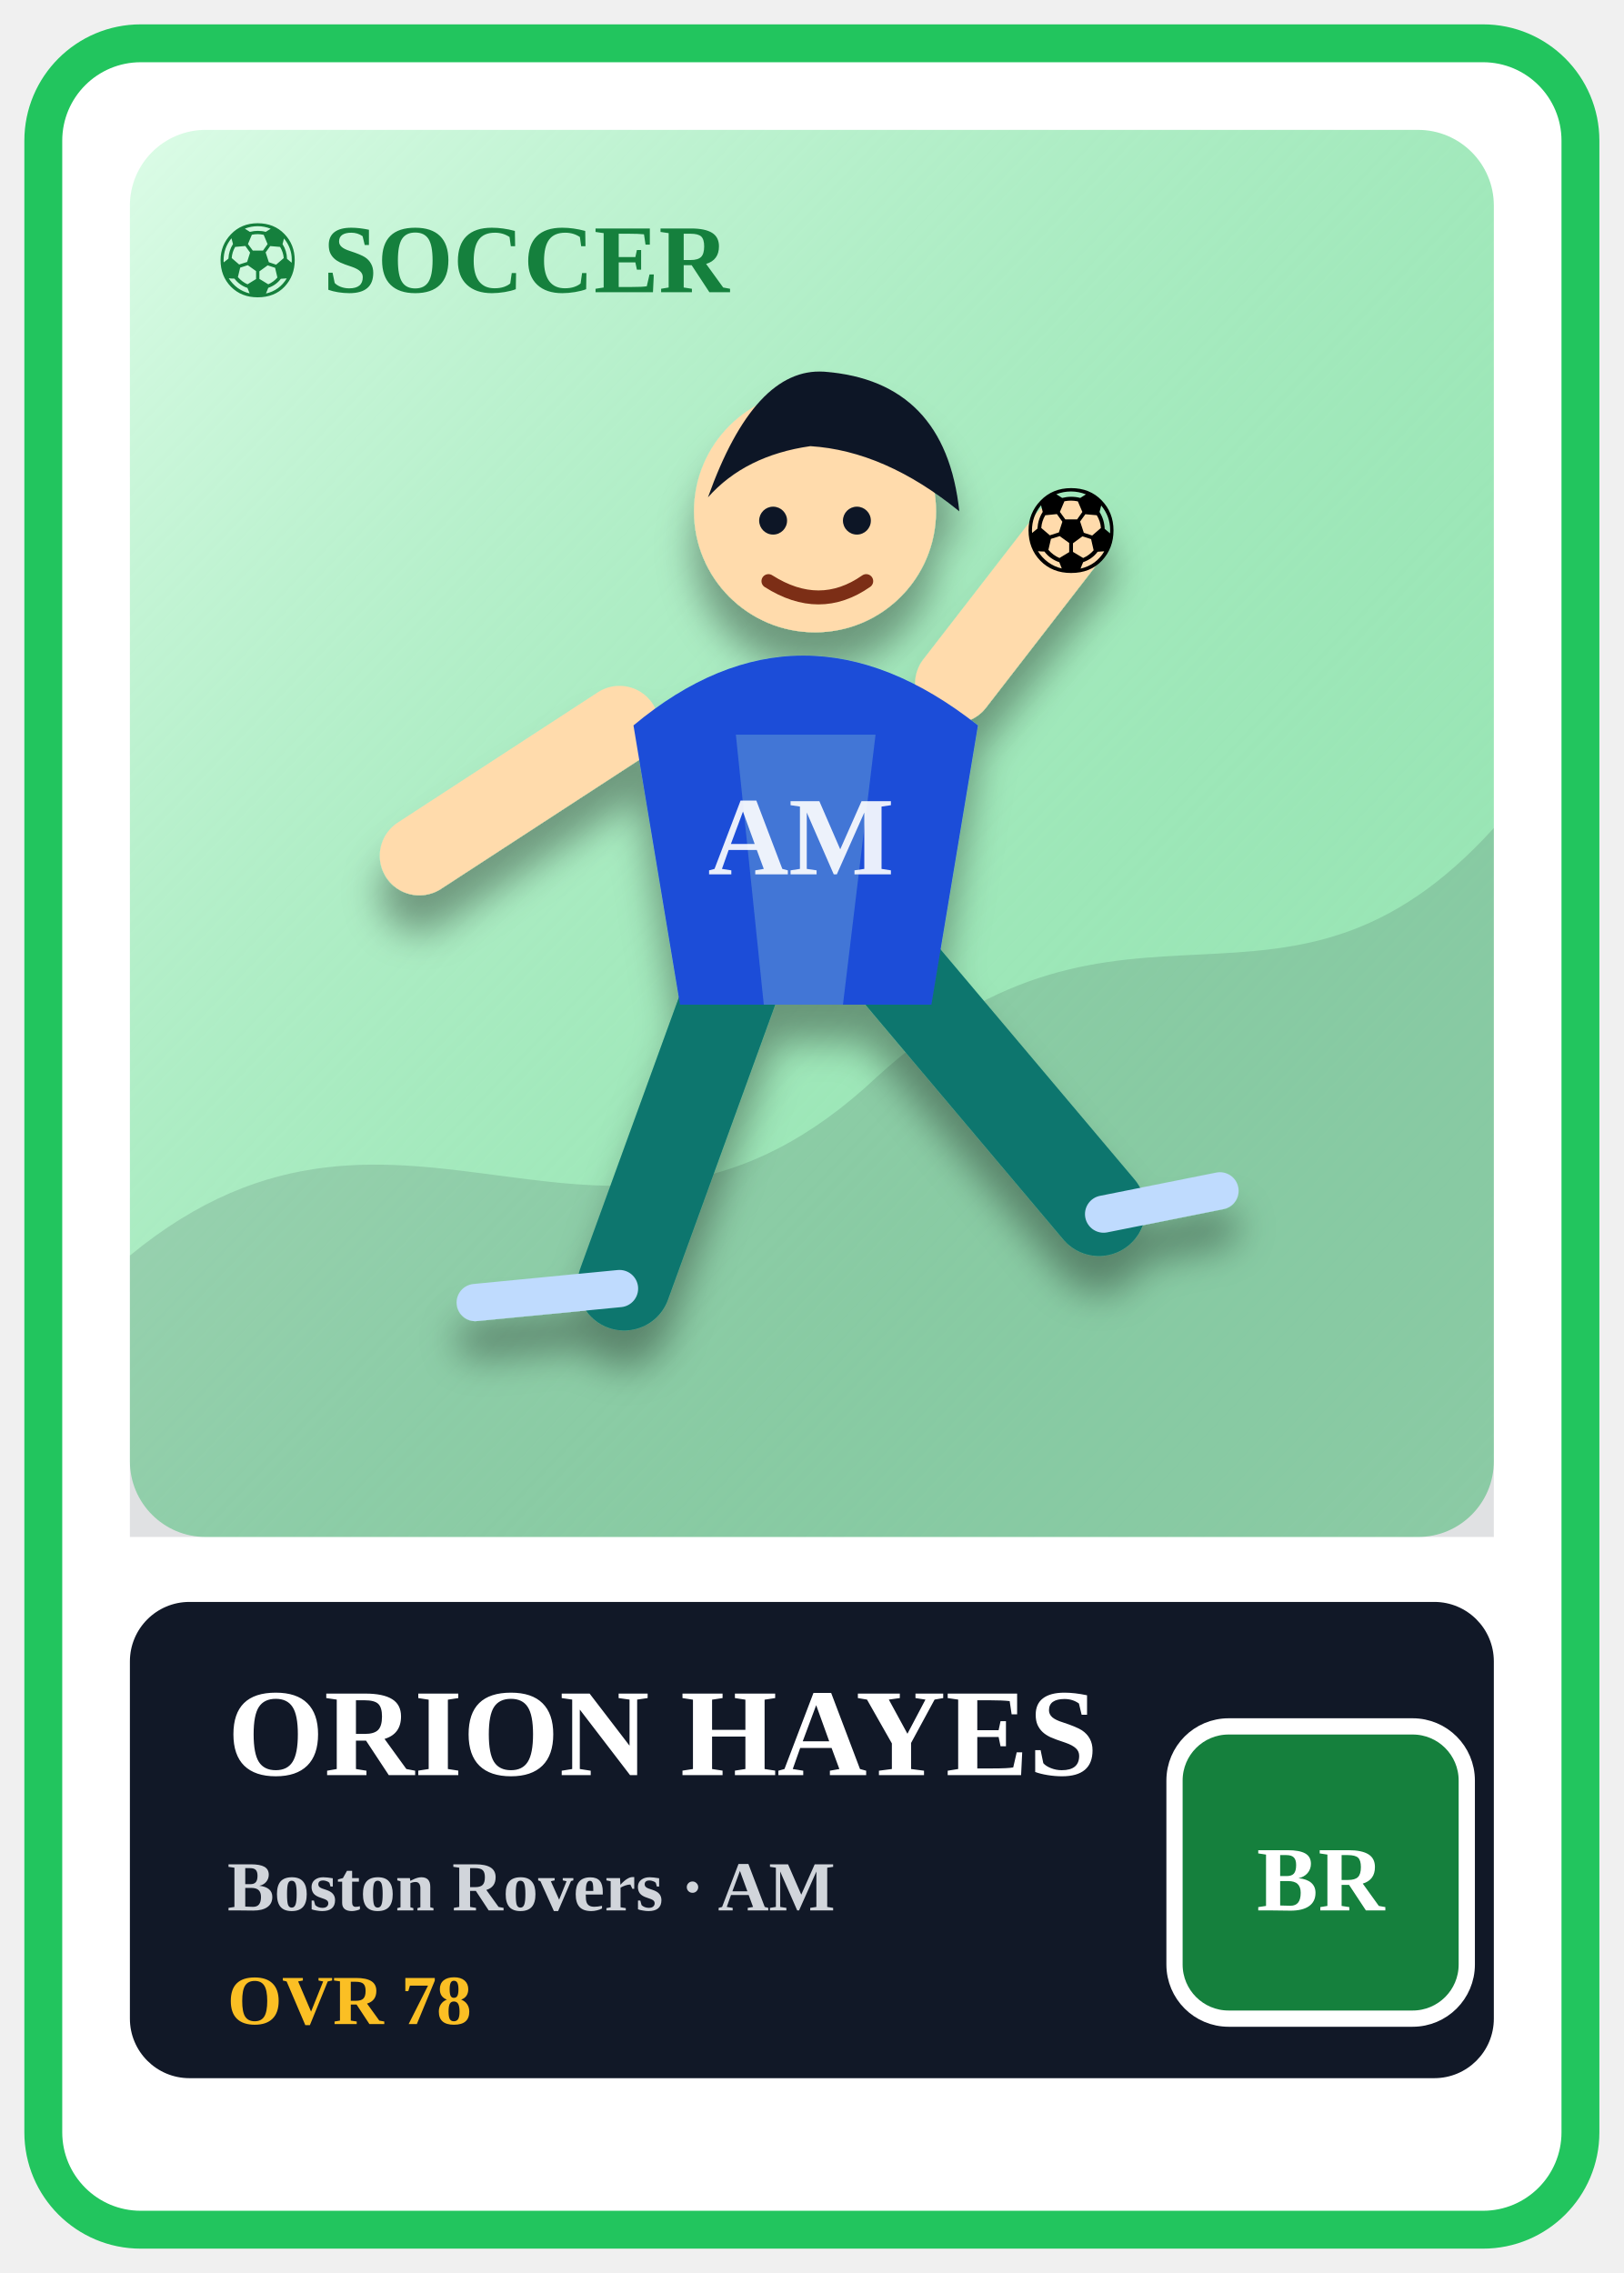
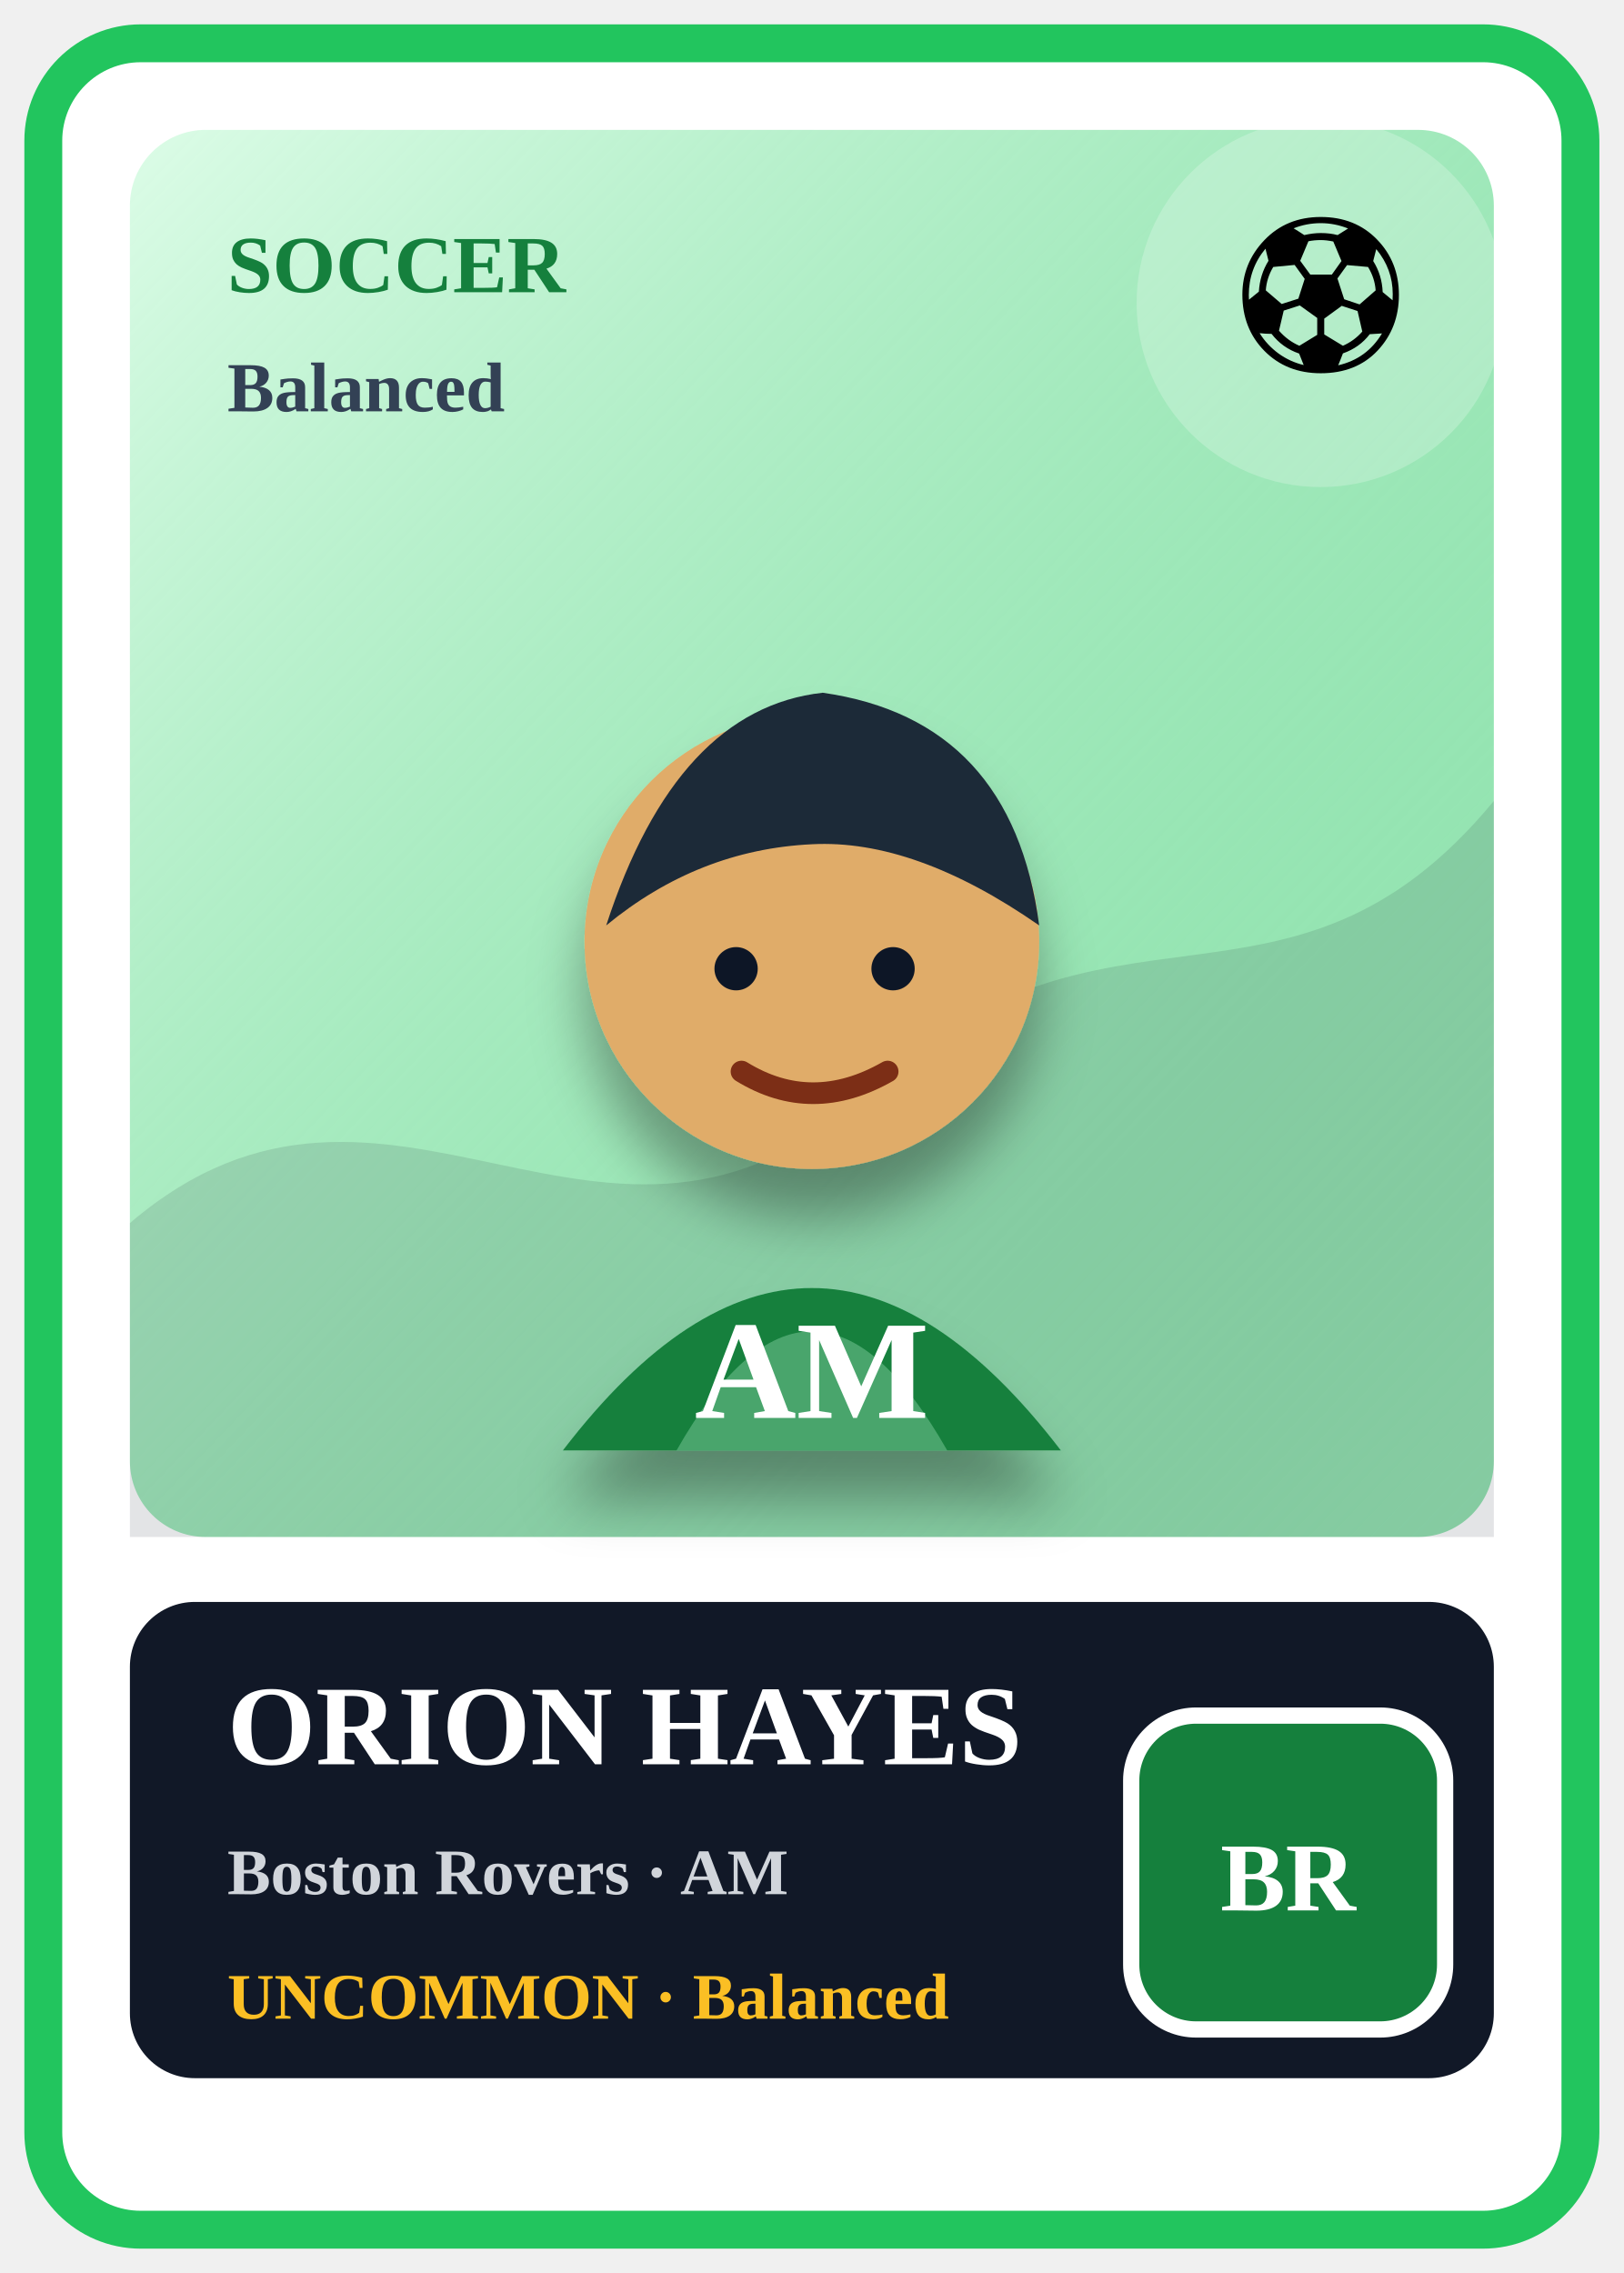
<svg xmlns="http://www.w3.org/2000/svg" viewBox="0 0 300 420">
  <defs>
    <linearGradient id="bg" x1="0" x2="1" y1="0" y2="1">
      <stop offset="0" stop-color="#dcfce7" />
-       <stop offset="1" stop-color="#22c55e" stop-opacity=".44" />
+       <stop offset="1" stop-color="#22c55e" stop-opacity=".48" />
    </linearGradient>
-     <filter id="playerShadow" x="-60%" y="-60%" width="220%" height="220%">
-       <feDropShadow dx="0" dy="8" stdDeviation="4" flood-color="#000" flood-opacity=".35" />
+     <filter id="shadow" x="-60%" y="-60%" width="220%" height="220%">
+       <feDropShadow dx="0" dy="9" stdDeviation="5" flood-color="#000" flood-opacity=".34" />
    </filter>
  </defs>
  <rect x="8" y="8" width="284" height="404" rx="18" fill="#fff" stroke="#22c55e" stroke-width="7" />
  <rect x="24" y="24" width="252" height="260" rx="14" fill="url(#bg)" />
-   <path d="M24 232 C75 190 112 246 162 199 C208 157 237 196 276 153 L276 284 L24 284Z" fill="#111827" opacity=".13" />
-   <text x="40" y="54" font-size="18" font-weight="900" fill="#15803d">⚽ SOCCER</text>
-   <g transform="translate(148 165) scale(0.86)" filter="url(#playerShadow)">
-     <path d="M-14 18 L-38 84" stroke="#0f766e" stroke-width="20" stroke-linecap="round" />
-     <path d="M21 17 L64 68" stroke="#0f766e" stroke-width="20" stroke-linecap="round" />
-     <path d="M-39 85 L-70 88" stroke="#bfdbfe" stroke-width="8" stroke-linecap="round" />
-     <path d="M65 69 L90 64" stroke="#bfdbfe" stroke-width="8" stroke-linecap="round" />
-     <path d="M-39 -36 L-82 -8" stroke="#ffdbac" stroke-width="17" stroke-linecap="round" />
-     <path d="M33 -45 L57 -76" stroke="#ffdbac" stroke-width="17" stroke-linecap="round" />
-     <path d="M-36 -36 Q0 -66 38 -36 L28 24 L-26 24Z" fill="#1d4ed8" />
-     <path d="M-14 -34 H16 L9 24 H-8Z" fill="#bbf7d0" opacity=".24" />
-     <text x="0" y="-4" text-anchor="middle" font-size="24" font-weight="900" fill="#fff" opacity=".9">AM</text>
-     <circle cx="3" cy="-82" r="26" fill="#ffdbac" />
-     <path d="M-20 -85 Q-10 -113 5 -112 Q31 -110 34 -82 Q18 -95 2 -96 Q-12 -94 -20 -85Z" fill="#111827" />
-     <circle cx="-6" cy="-80" r="3" fill="#111827" />
-     <circle cx="12" cy="-80" r="3" fill="#111827" />
-     <path d="M-7 -67 Q4 -60 14 -67" stroke="#7c2d12" stroke-width="3" fill="none" stroke-linecap="round" />
-     <text x="58" y="-70" text-anchor="middle" font-size="24">⚽</text>
+   <circle cx="244" cy="56" r="34" fill="#fff" opacity=".22" />
+   <text x="244" y="67" text-anchor="middle" font-size="38">⚽</text>
+   <path d="M24 226 C72 185 112 246 160 202 C204 160 238 194 276 148 L276 284 L24 284Z" fill="#111827" opacity=".12" />
+   <text x="42" y="54" font-size="15" font-weight="900" fill="#15803d">SOCCER</text>
+   <text x="42" y="76" font-size="13" font-weight="800" fill="#334155">Balanced</text>
+   <g transform="translate(150 170)" filter="url(#shadow)">
+     <path d="M-46 98 Q0 38 46 98Z" fill="#15803d" />
+     <path d="M-25 98 Q0 54 25 98Z" fill="#bbf7d0" opacity=".32" />
+     <circle cx="0" cy="4" r="42" fill="#e0ac69" />
+     <path d="M-38 1 Q-25 -39 2 -42 Q37 -37 42 1 Q19 -15 0 -14 Q-21 -13 -38 1Z" fill="#1f2937" />
+     <circle cx="-14" cy="9" r="4" fill="#111827" />
+     <circle cx="15" cy="9" r="4" fill="#111827" />
+     <path d="M-13 28 Q0 36 14 28" stroke="#7c2d12" stroke-width="4" fill="none" stroke-linecap="round" />
+     <text x="0" y="92" text-anchor="middle" font-size="26" font-weight="900" fill="#fff">AM</text>
  </g>
-   <rect x="24" y="296" width="252" height="88" rx="11" fill="#111827" />
-   <text x="42" y="328" font-size="23" font-weight="900" fill="#fff">ORION HAYES</text>
-   <text x="42" y="353" font-size="13" font-weight="700" fill="#d1d5db">Boston Rovers · AM</text>
-   <text x="42" y="374" font-size="13" font-weight="800" fill="#fbbf24">OVR 78</text>
-   <g transform="translate(244 346)">
-     <rect x="-27" y="-27" width="54" height="54" rx="10" fill="#15803d" stroke="#fff" stroke-width="3" />
-     <text x="0" y="7" text-anchor="middle" font-size="17" font-weight="900" fill="#fff">BR</text>
+   <rect x="24" y="296" width="252" height="88" rx="12" fill="#111827" />
+   <text x="42" y="326" font-size="21" font-weight="900" fill="#fff">ORION HAYES</text>
+   <text x="42" y="350" font-size="12" font-weight="700" fill="#d1d5db">Boston Rovers · AM</text>
+   <text x="42" y="373" font-size="12" font-weight="900" fill="#fbbf24">UNCOMMON · Balanced</text>
+   <g transform="translate(238 346)">
+     <rect x="-29" y="-29" width="58" height="58" rx="12" fill="#15803d" stroke="#fff" stroke-width="3" />
+     <text x="0" y="7" text-anchor="middle" font-size="18" font-weight="900" fill="#fff">BR</text>
  </g>
</svg>
